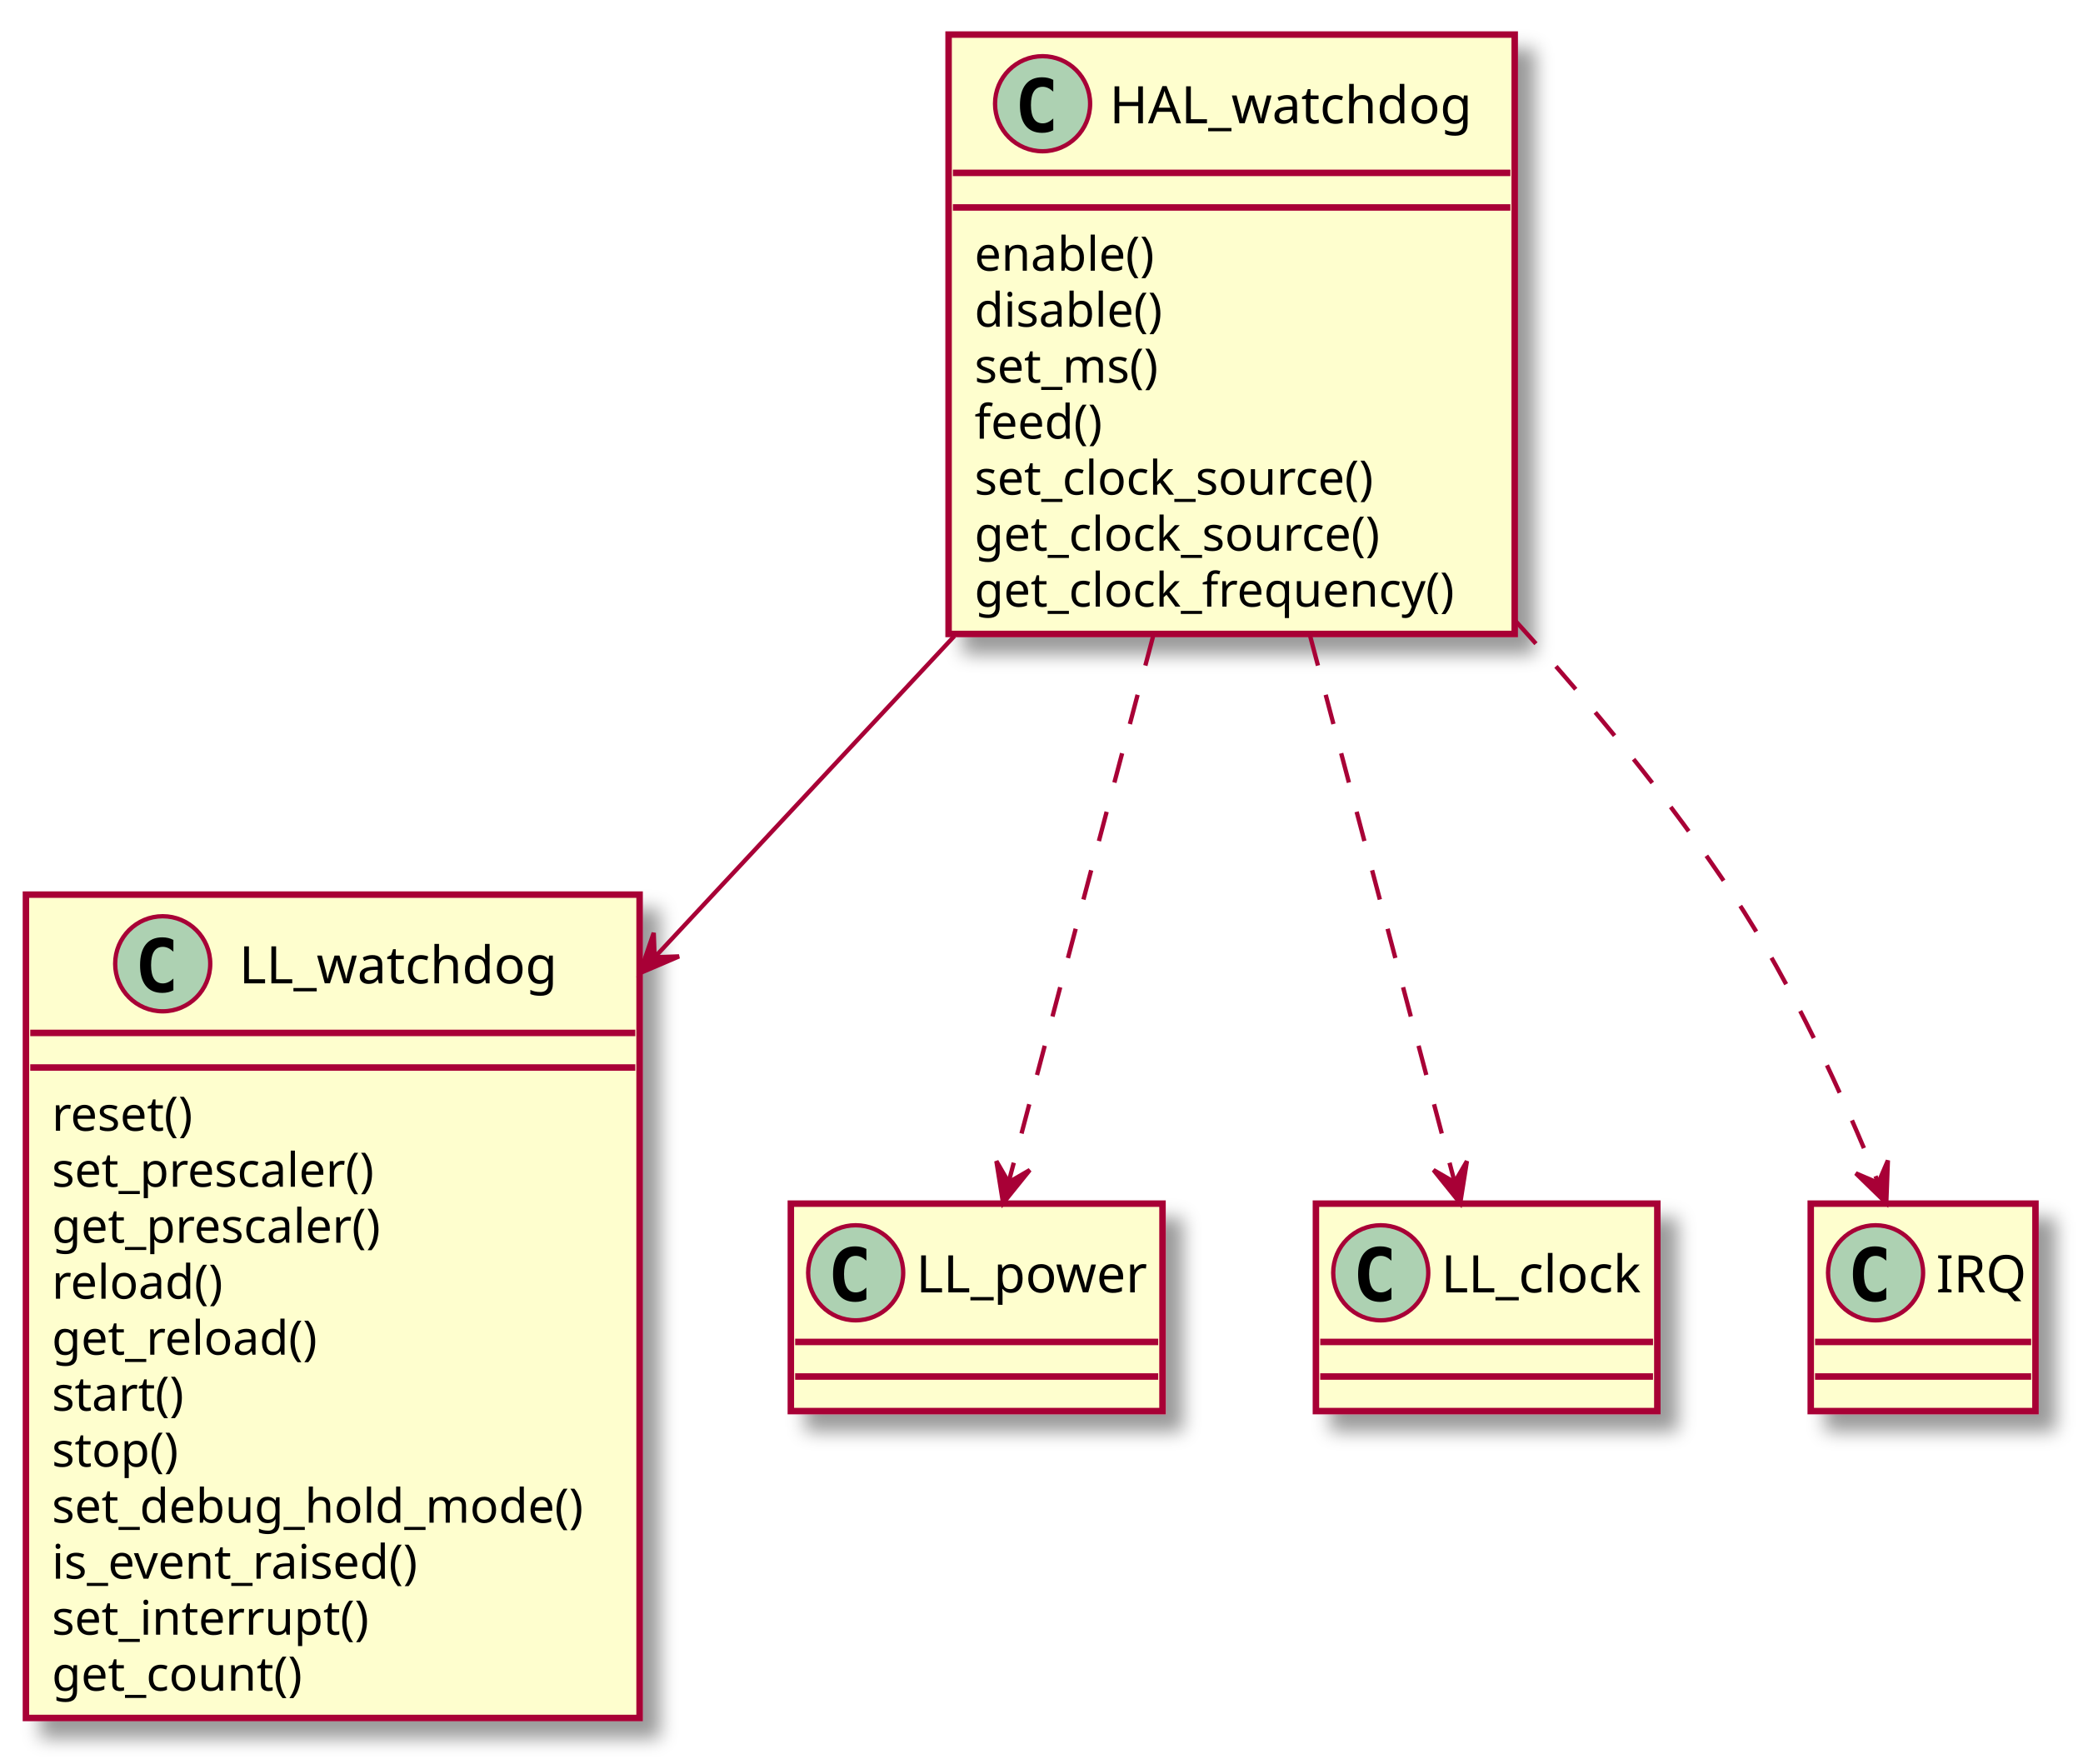
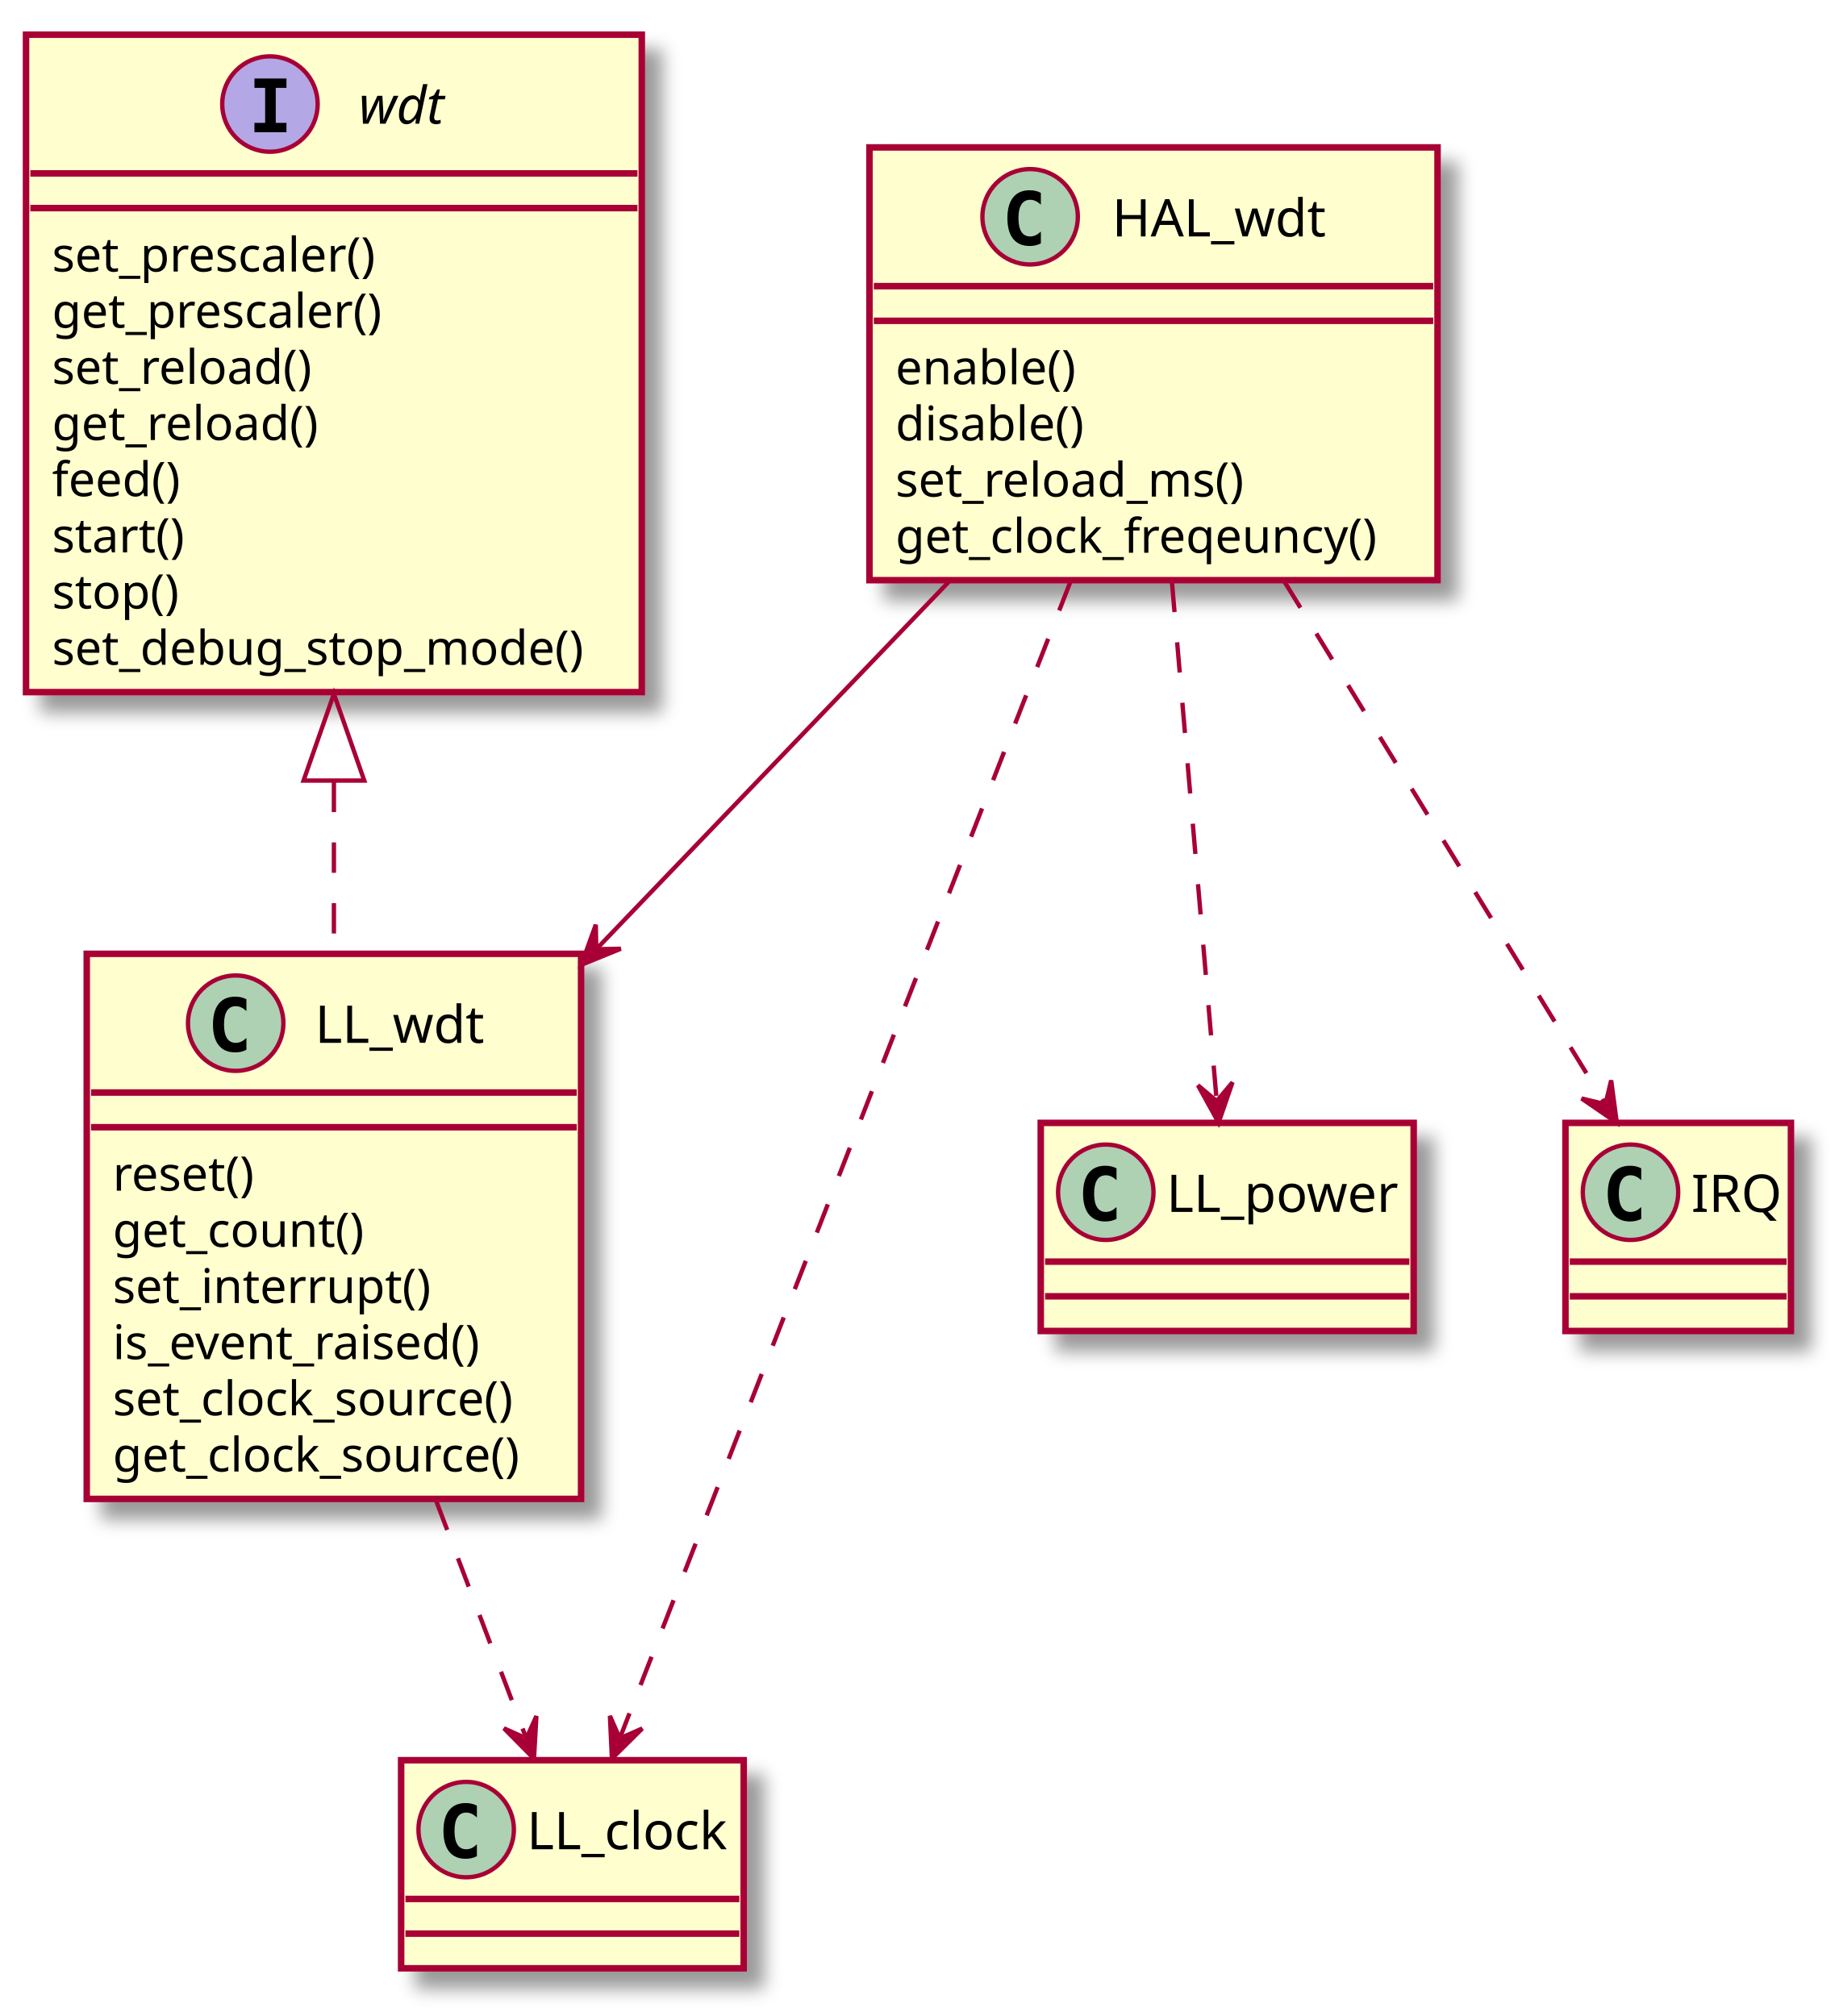
- <svg xmlns="http://www.w3.org/2000/svg" contentScriptType="application/ecmascript" contentStyleType="text/css" height="408px" preserveAspectRatio="none" style="width:482px;height:408px;" version="1.1" viewBox="0 0 482 408" width="482px" zoomAndPan="magnify">
+ <svg xmlns="http://www.w3.org/2000/svg" contentScriptType="application/ecmascript" contentStyleType="text/css" height="465px" preserveAspectRatio="none" style="width:424px;height:465px;" version="1.1" viewBox="0 0 424 465" width="424px" zoomAndPan="magnify">
  <defs>
-     <filter height="300%" id="ffo5wpod0kra" width="300%" x="-1" y="-1">
+     <filter height="300%" id="fk0iwfsujv6cd" width="300%" x="-1" y="-1">
      <feGaussianBlur result="blurOut" stdDeviation="2.0" />
      <feColorMatrix in="blurOut" result="blurOut2" type="matrix" values="0 0 0 0 0 0 0 0 0 0 0 0 0 0 0 0 0 0 .4 0" />
      <feOffset dx="4.0" dy="4.0" in="blurOut2" result="blurOut3" />
      <feBlend in="SourceGraphic" in2="blurOut3" mode="normal" />
    </filter>
  </defs>
  <g>
-     <rect fill="#FEFECE" filter="url(#ffo5wpod0kra)" height="138.685" id="HAL_watchdog" style="stroke: #A80036; stroke-width: 1.5;" width="131" x="219.5" y="8" />
-     <ellipse cx="241.25" cy="24" fill="#ADD1B2" rx="11" ry="11" style="stroke: #A80036; stroke-width: 1.0;" />
-     <path d="M243.723,30.143 Q243.142,30.442 242.503,30.591 Q241.864,30.741 241.158,30.741 Q238.651,30.741 237.332,29.089 Q236.012,27.437 236.012,24.316 Q236.012,21.186 237.332,19.535 Q238.651,17.883 241.158,17.883 Q241.864,17.883 242.511,18.032 Q243.159,18.182 243.723,18.48 L243.723,21.203 Q243.092,20.622 242.499,20.352 Q241.905,20.082 241.274,20.082 Q239.93,20.082 239.245,21.149 Q238.56,22.216 238.56,24.316 Q238.56,26.408 239.245,27.474 Q239.93,28.541 241.274,28.541 Q241.905,28.541 242.499,28.271 Q243.092,28.002 243.723,27.42 Z " />
-     <text fill="#000000" font-family="sans-serif" font-size="12" lengthAdjust="spacingAndGlyphs" textLength="84" x="256.75" y="28.535">HAL_watchdog</text>
-     <line style="stroke: #A80036; stroke-width: 1.5;" x1="220.5" x2="349.5" y1="40" y2="40" />
-     <line style="stroke: #A80036; stroke-width: 1.5;" x1="220.5" x2="349.5" y1="48" y2="48" />
-     <text fill="#000000" font-family="sans-serif" font-size="11" lengthAdjust="spacingAndGlyphs" textLength="43" x="225.5" y="62.635">enable()</text>
-     <text fill="#000000" font-family="sans-serif" font-size="11" lengthAdjust="spacingAndGlyphs" textLength="46" x="225.5" y="75.59">disable()</text>
-     <text fill="#000000" font-family="sans-serif" font-size="11" lengthAdjust="spacingAndGlyphs" textLength="46" x="225.5" y="88.545">set_ms()</text>
-     <text fill="#000000" font-family="sans-serif" font-size="11" lengthAdjust="spacingAndGlyphs" textLength="31" x="225.5" y="101.5">feed()</text>
-     <text fill="#000000" font-family="sans-serif" font-size="11" lengthAdjust="spacingAndGlyphs" textLength="101" x="225.5" y="114.455">set_clock_source()</text>
-     <text fill="#000000" font-family="sans-serif" font-size="11" lengthAdjust="spacingAndGlyphs" textLength="102" x="225.5" y="127.41">get_clock_source()</text>
-     <text fill="#000000" font-family="sans-serif" font-size="11" lengthAdjust="spacingAndGlyphs" textLength="119" x="225.5" y="140.365">get_clock_frequency()</text>
-     <rect fill="#FEFECE" filter="url(#ffo5wpod0kra)" height="190.506" id="LL_watchdog" style="stroke: #A80036; stroke-width: 1.5;" width="142" x="6" y="207" />
-     <ellipse cx="37.65" cy="223" fill="#ADD1B2" rx="11" ry="11" style="stroke: #A80036; stroke-width: 1.0;" />
-     <path d="M40.123,229.143 Q39.542,229.442 38.903,229.591 Q38.264,229.741 37.558,229.741 Q35.051,229.741 33.731,228.089 Q32.412,226.437 32.412,223.316 Q32.412,220.186 33.731,218.535 Q35.051,216.883 37.558,216.883 Q38.264,216.883 38.911,217.032 Q39.559,217.182 40.123,217.481 L40.123,220.203 Q39.492,219.622 38.899,219.352 Q38.305,219.083 37.674,219.083 Q36.33,219.083 35.645,220.149 Q34.96,221.216 34.96,223.316 Q34.96,225.408 35.645,226.474 Q36.33,227.541 37.674,227.541 Q38.305,227.541 38.899,227.271 Q39.492,227.001 40.123,226.42 Z " />
-     <text fill="#000000" font-family="sans-serif" font-size="12" lengthAdjust="spacingAndGlyphs" textLength="73" x="55.35" y="227.535">LL_watchdog</text>
-     <line style="stroke: #A80036; stroke-width: 1.5;" x1="7" x2="147" y1="239" y2="239" />
-     <line style="stroke: #A80036; stroke-width: 1.5;" x1="7" x2="147" y1="247" y2="247" />
-     <text fill="#000000" font-family="sans-serif" font-size="11" lengthAdjust="spacingAndGlyphs" textLength="35" x="12" y="261.635">reset()</text>
-     <text fill="#000000" font-family="sans-serif" font-size="11" lengthAdjust="spacingAndGlyphs" textLength="80" x="12" y="274.59">set_prescaler()</text>
-     <text fill="#000000" font-family="sans-serif" font-size="11" lengthAdjust="spacingAndGlyphs" textLength="81" x="12" y="287.545">get_prescaler()</text>
-     <text fill="#000000" font-family="sans-serif" font-size="11" lengthAdjust="spacingAndGlyphs" textLength="42" x="12" y="300.5">reload()</text>
-     <text fill="#000000" font-family="sans-serif" font-size="11" lengthAdjust="spacingAndGlyphs" textLength="65" x="12" y="313.455">get_reload()</text>
-     <text fill="#000000" font-family="sans-serif" font-size="11" lengthAdjust="spacingAndGlyphs" textLength="33" x="12" y="326.41">start()</text>
-     <text fill="#000000" font-family="sans-serif" font-size="11" lengthAdjust="spacingAndGlyphs" textLength="32" x="12" y="339.365">stop()</text>
-     <text fill="#000000" font-family="sans-serif" font-size="11" lengthAdjust="spacingAndGlyphs" textLength="130" x="12" y="352.32">set_debug_hold_mode()</text>
-     <text fill="#000000" font-family="sans-serif" font-size="11" lengthAdjust="spacingAndGlyphs" textLength="91" x="12" y="365.275">is_event_raised()</text>
-     <text fill="#000000" font-family="sans-serif" font-size="11" lengthAdjust="spacingAndGlyphs" textLength="78" x="12" y="378.231">set_interrupt()</text>
-     <text fill="#000000" font-family="sans-serif" font-size="11" lengthAdjust="spacingAndGlyphs" textLength="62" x="12" y="391.185">get_count()</text>
-     <rect fill="#FEFECE" filter="url(#ffo5wpod0kra)" height="48" id="LL_power" style="stroke: #A80036; stroke-width: 1.5;" width="86" x="183" y="278.5" />
-     <ellipse cx="198" cy="294.5" fill="#ADD1B2" rx="11" ry="11" style="stroke: #A80036; stroke-width: 1.0;" />
-     <path d="M200.473,300.643 Q199.892,300.942 199.253,301.091 Q198.614,301.241 197.908,301.241 Q195.401,301.241 194.082,299.589 Q192.762,297.937 192.762,294.816 Q192.762,291.687 194.082,290.035 Q195.401,288.383 197.908,288.383 Q198.614,288.383 199.261,288.532 Q199.909,288.682 200.473,288.981 L200.473,291.703 Q199.842,291.122 199.249,290.852 Q198.655,290.582 198.024,290.582 Q196.68,290.582 195.995,291.649 Q195.31,292.716 195.31,294.816 Q195.31,296.908 195.995,297.974 Q196.68,299.041 198.024,299.041 Q198.655,299.041 199.249,298.771 Q199.842,298.502 200.473,297.92 Z " />
-     <text fill="#000000" font-family="sans-serif" font-size="12" lengthAdjust="spacingAndGlyphs" textLength="54" x="212" y="299.035">LL_power</text>
-     <line style="stroke: #A80036; stroke-width: 1.5;" x1="184" x2="268" y1="310.5" y2="310.5" />
-     <line style="stroke: #A80036; stroke-width: 1.5;" x1="184" x2="268" y1="318.5" y2="318.5" />
-     <rect fill="#FEFECE" filter="url(#ffo5wpod0kra)" height="48" id="LL_clock" style="stroke: #A80036; stroke-width: 1.5;" width="79" x="304.5" y="278.5" />
-     <ellipse cx="319.5" cy="294.5" fill="#ADD1B2" rx="11" ry="11" style="stroke: #A80036; stroke-width: 1.0;" />
-     <path d="M321.973,300.643 Q321.392,300.942 320.753,301.091 Q320.114,301.241 319.408,301.241 Q316.901,301.241 315.582,299.589 Q314.262,297.937 314.262,294.816 Q314.262,291.687 315.582,290.035 Q316.901,288.383 319.408,288.383 Q320.114,288.383 320.761,288.532 Q321.409,288.682 321.973,288.981 L321.973,291.703 Q321.342,291.122 320.749,290.852 Q320.155,290.582 319.524,290.582 Q318.18,290.582 317.495,291.649 Q316.81,292.716 316.81,294.816 Q316.81,296.908 317.495,297.974 Q318.18,299.041 319.524,299.041 Q320.155,299.041 320.749,298.771 Q321.342,298.502 321.973,297.92 Z " />
-     <text fill="#000000" font-family="sans-serif" font-size="12" lengthAdjust="spacingAndGlyphs" textLength="47" x="333.5" y="299.035">LL_clock</text>
-     <line style="stroke: #A80036; stroke-width: 1.5;" x1="305.5" x2="382.5" y1="310.5" y2="310.5" />
-     <line style="stroke: #A80036; stroke-width: 1.5;" x1="305.5" x2="382.5" y1="318.5" y2="318.5" />
-     <rect fill="#FEFECE" filter="url(#ffo5wpod0kra)" height="48" id="IRQ" style="stroke: #A80036; stroke-width: 1.5;" width="52" x="419" y="278.5" />
-     <ellipse cx="434" cy="294.5" fill="#ADD1B2" rx="11" ry="11" style="stroke: #A80036; stroke-width: 1.0;" />
-     <path d="M436.473,300.643 Q435.892,300.942 435.253,301.091 Q434.614,301.241 433.908,301.241 Q431.401,301.241 430.082,299.589 Q428.762,297.937 428.762,294.816 Q428.762,291.687 430.082,290.035 Q431.401,288.383 433.908,288.383 Q434.614,288.383 435.261,288.532 Q435.909,288.682 436.473,288.981 L436.473,291.703 Q435.842,291.122 435.249,290.852 Q434.655,290.582 434.024,290.582 Q432.68,290.582 431.995,291.649 Q431.31,292.716 431.31,294.816 Q431.31,296.908 431.995,297.974 Q432.68,299.041 434.024,299.041 Q434.655,299.041 435.249,298.771 Q435.842,298.502 436.473,297.92 Z " />
-     <text fill="#000000" font-family="sans-serif" font-size="12" lengthAdjust="spacingAndGlyphs" textLength="20" x="448" y="299.035">IRQ</text>
-     <line style="stroke: #A80036; stroke-width: 1.5;" x1="420" x2="470" y1="310.5" y2="310.5" />
-     <line style="stroke: #A80036; stroke-width: 1.5;" x1="420" x2="470" y1="318.5" y2="318.5" />
-     <path d="M220.84,147.17 C202.77,166.52 183.11,187.58 165,207 C160.61,211.7 156.11,216.54 151.56,221.42 " fill="none" id="HAL_watchdog-&gt;LL_watchdog" style="stroke: #A80036; stroke-width: 1.0;" />
-     <polygon fill="#A80036" points="148.07,225.16,157.128,221.292,151.474,221.498,151.268,215.845,148.07,225.16" style="stroke: #A80036; stroke-width: 1.0;" />
-     <path d="M266.82,147.23 C255.57,189.74 241.73,242.04 233.4,273.52 " fill="none" id="HAL_watchdog-&gt;LL_power" style="stroke: #A80036; stroke-width: 1.0; stroke-dasharray: 7.0,7.0;" />
-     <polygon fill="#A80036" points="232.11,278.39,238.291,270.722,233.397,273.558,230.56,268.664,232.11,278.39" style="stroke: #A80036; stroke-width: 1.0;" />
-     <path d="M303.18,147.23 C314.43,189.74 328.27,242.04 336.6,273.52 " fill="none" id="HAL_watchdog-&gt;LL_clock" style="stroke: #A80036; stroke-width: 1.0; stroke-dasharray: 7.0,7.0;" />
-     <polygon fill="#A80036" points="337.89,278.39,339.44,268.664,336.603,273.558,331.709,270.722,337.89,278.39" style="stroke: #A80036; stroke-width: 1.0;" />
-     <path d="M350.73,143.73 C368.33,163.13 386.48,185.08 401,207 C414.91,228 426.7,254.11 434.57,273.55 " fill="none" id="HAL_watchdog-&gt;IRQ" style="stroke: #A80036; stroke-width: 1.0; stroke-dasharray: 7.0,7.0;" />
-     <polygon fill="#A80036" points="436.48,278.35,436.851,268.508,434.623,273.708,429.424,271.479,436.48,278.35" style="stroke: #A80036; stroke-width: 1.0;" />
+     <rect fill="#FEFECE" filter="url(#fk0iwfsujv6cd)" height="151.641" id="wdt" style="stroke: #A80036; stroke-width: 1.5;" width="142" x="6" y="8" />
+     <ellipse cx="62.25" cy="24" fill="#B4A7E5" rx="11" ry="11" style="stroke: #A80036; stroke-width: 1.0;" />
+     <path d="M58.678,20.265 L58.678,18.107 L66.057,18.107 L66.057,20.265 L63.592,20.265 L63.592,28.342 L66.057,28.342 L66.057,30.5 L58.678,30.5 L58.678,28.342 L61.143,28.342 L61.143,20.265 Z " />
+     <text fill="#000000" font-family="sans-serif" font-size="12" font-style="italic" lengthAdjust="spacingAndGlyphs" textLength="21" x="82.75" y="28.535">wdt</text>
+     <line style="stroke: #A80036; stroke-width: 1.5;" x1="7" x2="147" y1="40" y2="40" />
+     <line style="stroke: #A80036; stroke-width: 1.5;" x1="7" x2="147" y1="48" y2="48" />
+     <text fill="#000000" font-family="sans-serif" font-size="11" lengthAdjust="spacingAndGlyphs" textLength="80" x="12" y="62.635">set_prescaler()</text>
+     <text fill="#000000" font-family="sans-serif" font-size="11" lengthAdjust="spacingAndGlyphs" textLength="81" x="12" y="75.59">get_prescaler()</text>
+     <text fill="#000000" font-family="sans-serif" font-size="11" lengthAdjust="spacingAndGlyphs" textLength="64" x="12" y="88.545">set_reload()</text>
+     <text fill="#000000" font-family="sans-serif" font-size="11" lengthAdjust="spacingAndGlyphs" textLength="65" x="12" y="101.5">get_reload()</text>
+     <text fill="#000000" font-family="sans-serif" font-size="11" lengthAdjust="spacingAndGlyphs" textLength="31" x="12" y="114.455">feed()</text>
+     <text fill="#000000" font-family="sans-serif" font-size="11" lengthAdjust="spacingAndGlyphs" textLength="33" x="12" y="127.41">start()</text>
+     <text fill="#000000" font-family="sans-serif" font-size="11" lengthAdjust="spacingAndGlyphs" textLength="32" x="12" y="140.365">stop()</text>
+     <text fill="#000000" font-family="sans-serif" font-size="11" lengthAdjust="spacingAndGlyphs" textLength="130" x="12" y="153.32">set_debug_stop_mode()</text>
+     <rect fill="#FEFECE" filter="url(#fk0iwfsujv6cd)" height="125.731" id="LL_wdt" style="stroke: #A80036; stroke-width: 1.5;" width="114" x="20" y="220" />
+     <ellipse cx="54.35" cy="236" fill="#ADD1B2" rx="11" ry="11" style="stroke: #A80036; stroke-width: 1.0;" />
+     <path d="M56.823,242.143 Q56.242,242.442 55.603,242.591 Q54.964,242.741 54.258,242.741 Q51.751,242.741 50.431,241.089 Q49.112,239.437 49.112,236.316 Q49.112,233.186 50.431,231.535 Q51.751,229.883 54.258,229.883 Q54.964,229.883 55.611,230.032 Q56.259,230.182 56.823,230.481 L56.823,233.203 Q56.192,232.622 55.599,232.352 Q55.005,232.083 54.374,232.083 Q53.03,232.083 52.345,233.149 Q51.66,234.216 51.66,236.316 Q51.66,238.408 52.345,239.474 Q53.03,240.541 54.374,240.541 Q55.005,240.541 55.599,240.271 Q56.192,240.001 56.823,239.42 Z " />
+     <text fill="#000000" font-family="sans-serif" font-size="12" lengthAdjust="spacingAndGlyphs" textLength="39" x="72.65" y="240.535">LL_wdt</text>
+     <line style="stroke: #A80036; stroke-width: 1.5;" x1="21" x2="133" y1="252" y2="252" />
+     <line style="stroke: #A80036; stroke-width: 1.5;" x1="21" x2="133" y1="260" y2="260" />
+     <text fill="#000000" font-family="sans-serif" font-size="11" lengthAdjust="spacingAndGlyphs" textLength="35" x="26" y="274.635">reset()</text>
+     <text fill="#000000" font-family="sans-serif" font-size="11" lengthAdjust="spacingAndGlyphs" textLength="62" x="26" y="287.59">get_count()</text>
+     <text fill="#000000" font-family="sans-serif" font-size="11" lengthAdjust="spacingAndGlyphs" textLength="78" x="26" y="300.545">set_interrupt()</text>
+     <text fill="#000000" font-family="sans-serif" font-size="11" lengthAdjust="spacingAndGlyphs" textLength="91" x="26" y="313.5">is_event_raised()</text>
+     <text fill="#000000" font-family="sans-serif" font-size="11" lengthAdjust="spacingAndGlyphs" textLength="101" x="26" y="326.455">set_clock_source()</text>
+     <text fill="#000000" font-family="sans-serif" font-size="11" lengthAdjust="spacingAndGlyphs" textLength="102" x="26" y="339.41">get_clock_source()</text>
+     <rect fill="#FEFECE" filter="url(#fk0iwfsujv6cd)" height="99.82" id="HAL_wdt" style="stroke: #A80036; stroke-width: 1.5;" width="131" x="200.5" y="34" />
+     <ellipse cx="237.55" cy="50" fill="#ADD1B2" rx="11" ry="11" style="stroke: #A80036; stroke-width: 1.0;" />
+     <path d="M240.023,56.143 Q239.442,56.442 238.803,56.591 Q238.164,56.741 237.458,56.741 Q234.951,56.741 233.631,55.089 Q232.312,53.437 232.312,50.316 Q232.312,47.187 233.631,45.535 Q234.951,43.883 237.458,43.883 Q238.164,43.883 238.811,44.032 Q239.459,44.182 240.023,44.48 L240.023,47.203 Q239.392,46.622 238.799,46.352 Q238.205,46.083 237.574,46.083 Q236.23,46.083 235.545,47.149 Q234.86,48.216 234.86,50.316 Q234.86,52.408 235.545,53.474 Q236.23,54.541 237.574,54.541 Q238.205,54.541 238.799,54.271 Q239.392,54.002 240.023,53.42 Z " />
+     <text fill="#000000" font-family="sans-serif" font-size="12" lengthAdjust="spacingAndGlyphs" textLength="50" x="256.45" y="54.535">HAL_wdt</text>
+     <line style="stroke: #A80036; stroke-width: 1.5;" x1="201.5" x2="330.5" y1="66" y2="66" />
+     <line style="stroke: #A80036; stroke-width: 1.5;" x1="201.5" x2="330.5" y1="74" y2="74" />
+     <text fill="#000000" font-family="sans-serif" font-size="11" lengthAdjust="spacingAndGlyphs" textLength="43" x="206.5" y="88.635">enable()</text>
+     <text fill="#000000" font-family="sans-serif" font-size="11" lengthAdjust="spacingAndGlyphs" textLength="46" x="206.5" y="101.59">disable()</text>
+     <text fill="#000000" font-family="sans-serif" font-size="11" lengthAdjust="spacingAndGlyphs" textLength="86" x="206.5" y="114.545">set_reload_ms()</text>
+     <text fill="#000000" font-family="sans-serif" font-size="11" lengthAdjust="spacingAndGlyphs" textLength="119" x="206.5" y="127.5">get_clock_freqeuncy()</text>
+     <rect fill="#FEFECE" filter="url(#fk0iwfsujv6cd)" height="48" id="LL_clock" style="stroke: #A80036; stroke-width: 1.5;" width="79" x="92.5" y="406" />
+     <ellipse cx="107.5" cy="422" fill="#ADD1B2" rx="11" ry="11" style="stroke: #A80036; stroke-width: 1.0;" />
+     <path d="M109.973,428.143 Q109.392,428.442 108.753,428.591 Q108.114,428.741 107.408,428.741 Q104.901,428.741 103.582,427.089 Q102.262,425.437 102.262,422.316 Q102.262,419.187 103.582,417.535 Q104.901,415.883 107.408,415.883 Q108.114,415.883 108.761,416.032 Q109.409,416.182 109.973,416.481 L109.973,419.203 Q109.342,418.622 108.749,418.352 Q108.155,418.082 107.524,418.082 Q106.18,418.082 105.495,419.149 Q104.81,420.216 104.81,422.316 Q104.81,424.408 105.495,425.474 Q106.18,426.541 107.524,426.541 Q108.155,426.541 108.749,426.271 Q109.342,426.002 109.973,425.42 Z " />
+     <text fill="#000000" font-family="sans-serif" font-size="12" lengthAdjust="spacingAndGlyphs" textLength="47" x="121.5" y="426.535">LL_clock</text>
+     <line style="stroke: #A80036; stroke-width: 1.5;" x1="93.5" x2="170.5" y1="438" y2="438" />
+     <line style="stroke: #A80036; stroke-width: 1.5;" x1="93.5" x2="170.5" y1="446" y2="446" />
+     <rect fill="#FEFECE" filter="url(#fk0iwfsujv6cd)" height="48" id="LL_power" style="stroke: #A80036; stroke-width: 1.5;" width="86" x="240" y="259" />
+     <ellipse cx="255" cy="275" fill="#ADD1B2" rx="11" ry="11" style="stroke: #A80036; stroke-width: 1.0;" />
+     <path d="M257.473,281.143 Q256.892,281.442 256.253,281.591 Q255.614,281.741 254.908,281.741 Q252.401,281.741 251.082,280.089 Q249.762,278.437 249.762,275.316 Q249.762,272.187 251.082,270.535 Q252.401,268.883 254.908,268.883 Q255.614,268.883 256.261,269.032 Q256.909,269.182 257.473,269.481 L257.473,272.203 Q256.842,271.622 256.249,271.352 Q255.655,271.082 255.024,271.082 Q253.68,271.082 252.995,272.149 Q252.31,273.216 252.31,275.316 Q252.31,277.408 252.995,278.474 Q253.68,279.541 255.024,279.541 Q255.655,279.541 256.249,279.271 Q256.842,279.002 257.473,278.42 Z " />
+     <text fill="#000000" font-family="sans-serif" font-size="12" lengthAdjust="spacingAndGlyphs" textLength="54" x="269" y="279.535">LL_power</text>
+     <line style="stroke: #A80036; stroke-width: 1.5;" x1="241" x2="325" y1="291" y2="291" />
+     <line style="stroke: #A80036; stroke-width: 1.5;" x1="241" x2="325" y1="299" y2="299" />
+     <rect fill="#FEFECE" filter="url(#fk0iwfsujv6cd)" height="48" id="IRQ" style="stroke: #A80036; stroke-width: 1.5;" width="52" x="361" y="259" />
+     <ellipse cx="376" cy="275" fill="#ADD1B2" rx="11" ry="11" style="stroke: #A80036; stroke-width: 1.0;" />
+     <path d="M378.473,281.143 Q377.892,281.442 377.253,281.591 Q376.614,281.741 375.908,281.741 Q373.401,281.741 372.082,280.089 Q370.762,278.437 370.762,275.316 Q370.762,272.187 372.082,270.535 Q373.401,268.883 375.908,268.883 Q376.614,268.883 377.261,269.032 Q377.909,269.182 378.473,269.481 L378.473,272.203 Q377.842,271.622 377.249,271.352 Q376.655,271.082 376.024,271.082 Q374.68,271.082 373.995,272.149 Q373.31,273.216 373.31,275.316 Q373.31,277.408 373.995,278.474 Q374.68,279.541 376.024,279.541 Q376.655,279.541 377.249,279.271 Q377.842,279.002 378.473,278.42 Z " />
+     <text fill="#000000" font-family="sans-serif" font-size="12" lengthAdjust="spacingAndGlyphs" textLength="20" x="390" y="279.535">IRQ</text>
+     <line style="stroke: #A80036; stroke-width: 1.5;" x1="362" x2="412" y1="291" y2="291" />
+     <line style="stroke: #A80036; stroke-width: 1.5;" x1="362" x2="412" y1="299" y2="299" />
+     <path d="M77,180.31 C77,193.79 77,207.35 77,219.98 " fill="none" id="wdt&lt;-LL_wdt" style="stroke: #A80036; stroke-width: 1.0; stroke-dasharray: 7.0,7.0;" />
+     <polygon fill="none" points="70,180.04,77,160.04,84,180.04,70,180.04" style="stroke: #A80036; stroke-width: 1.0;" />
+     <path d="M100.64,346.33 C107.87,365.39 115.47,385.41 121.37,400.97 " fill="none" id="LL_wdt-&gt;LL_clock" style="stroke: #A80036; stroke-width: 1.0; stroke-dasharray: 7.0,7.0;" />
+     <polygon fill="#A80036" points="123.14,405.65,123.699,395.817,121.372,400.973,116.216,398.646,123.14,405.65" style="stroke: #A80036; stroke-width: 1.0;" />
+     <path d="M218.79,134.2 C194.2,159.83 163.86,191.47 137.56,218.88 " fill="none" id="HAL_wdt-&gt;LL_wdt" style="stroke: #A80036; stroke-width: 1.0;" />
+     <polygon fill="#A80036" points="134.04,222.55,143.159,218.829,137.503,218.944,137.389,213.288,134.04,222.55" style="stroke: #A80036; stroke-width: 1.0;" />
+     <path d="M270.25,134.2 C273.5,171.91 277.87,222.6 280.56,253.75 " fill="none" id="HAL_wdt-&gt;LL_power" style="stroke: #A80036; stroke-width: 1.0; stroke-dasharray: 7.0,7.0;" />
+     <polygon fill="#A80036" points="281.01,258.95,284.222,249.64,280.581,253.969,276.252,250.327,281.01,258.95" style="stroke: #A80036; stroke-width: 1.0;" />
+     <path d="M246.8,134.29 C218.29,207.47 165.7,342.5 142.95,400.88 " fill="none" id="HAL_wdt-&gt;LL_clock" style="stroke: #A80036; stroke-width: 1.0; stroke-dasharray: 7.0,7.0;" />
+     <polygon fill="#A80036" points="141.11,405.62,148.104,398.686,142.925,400.961,140.65,395.782,141.11,405.62" style="stroke: #A80036; stroke-width: 1.0;" />
+     <path d="M296.22,134.2 C319.57,172.22 351.03,223.44 370.12,254.52 " fill="none" id="HAL_wdt-&gt;IRQ" style="stroke: #A80036; stroke-width: 1.0; stroke-dasharray: 7.0,7.0;" />
+     <polygon fill="#A80036" points="372.84,258.95,371.539,249.188,370.224,254.689,364.722,253.374,372.84,258.95" style="stroke: #A80036; stroke-width: 1.0;" />
  </g>
</svg>
